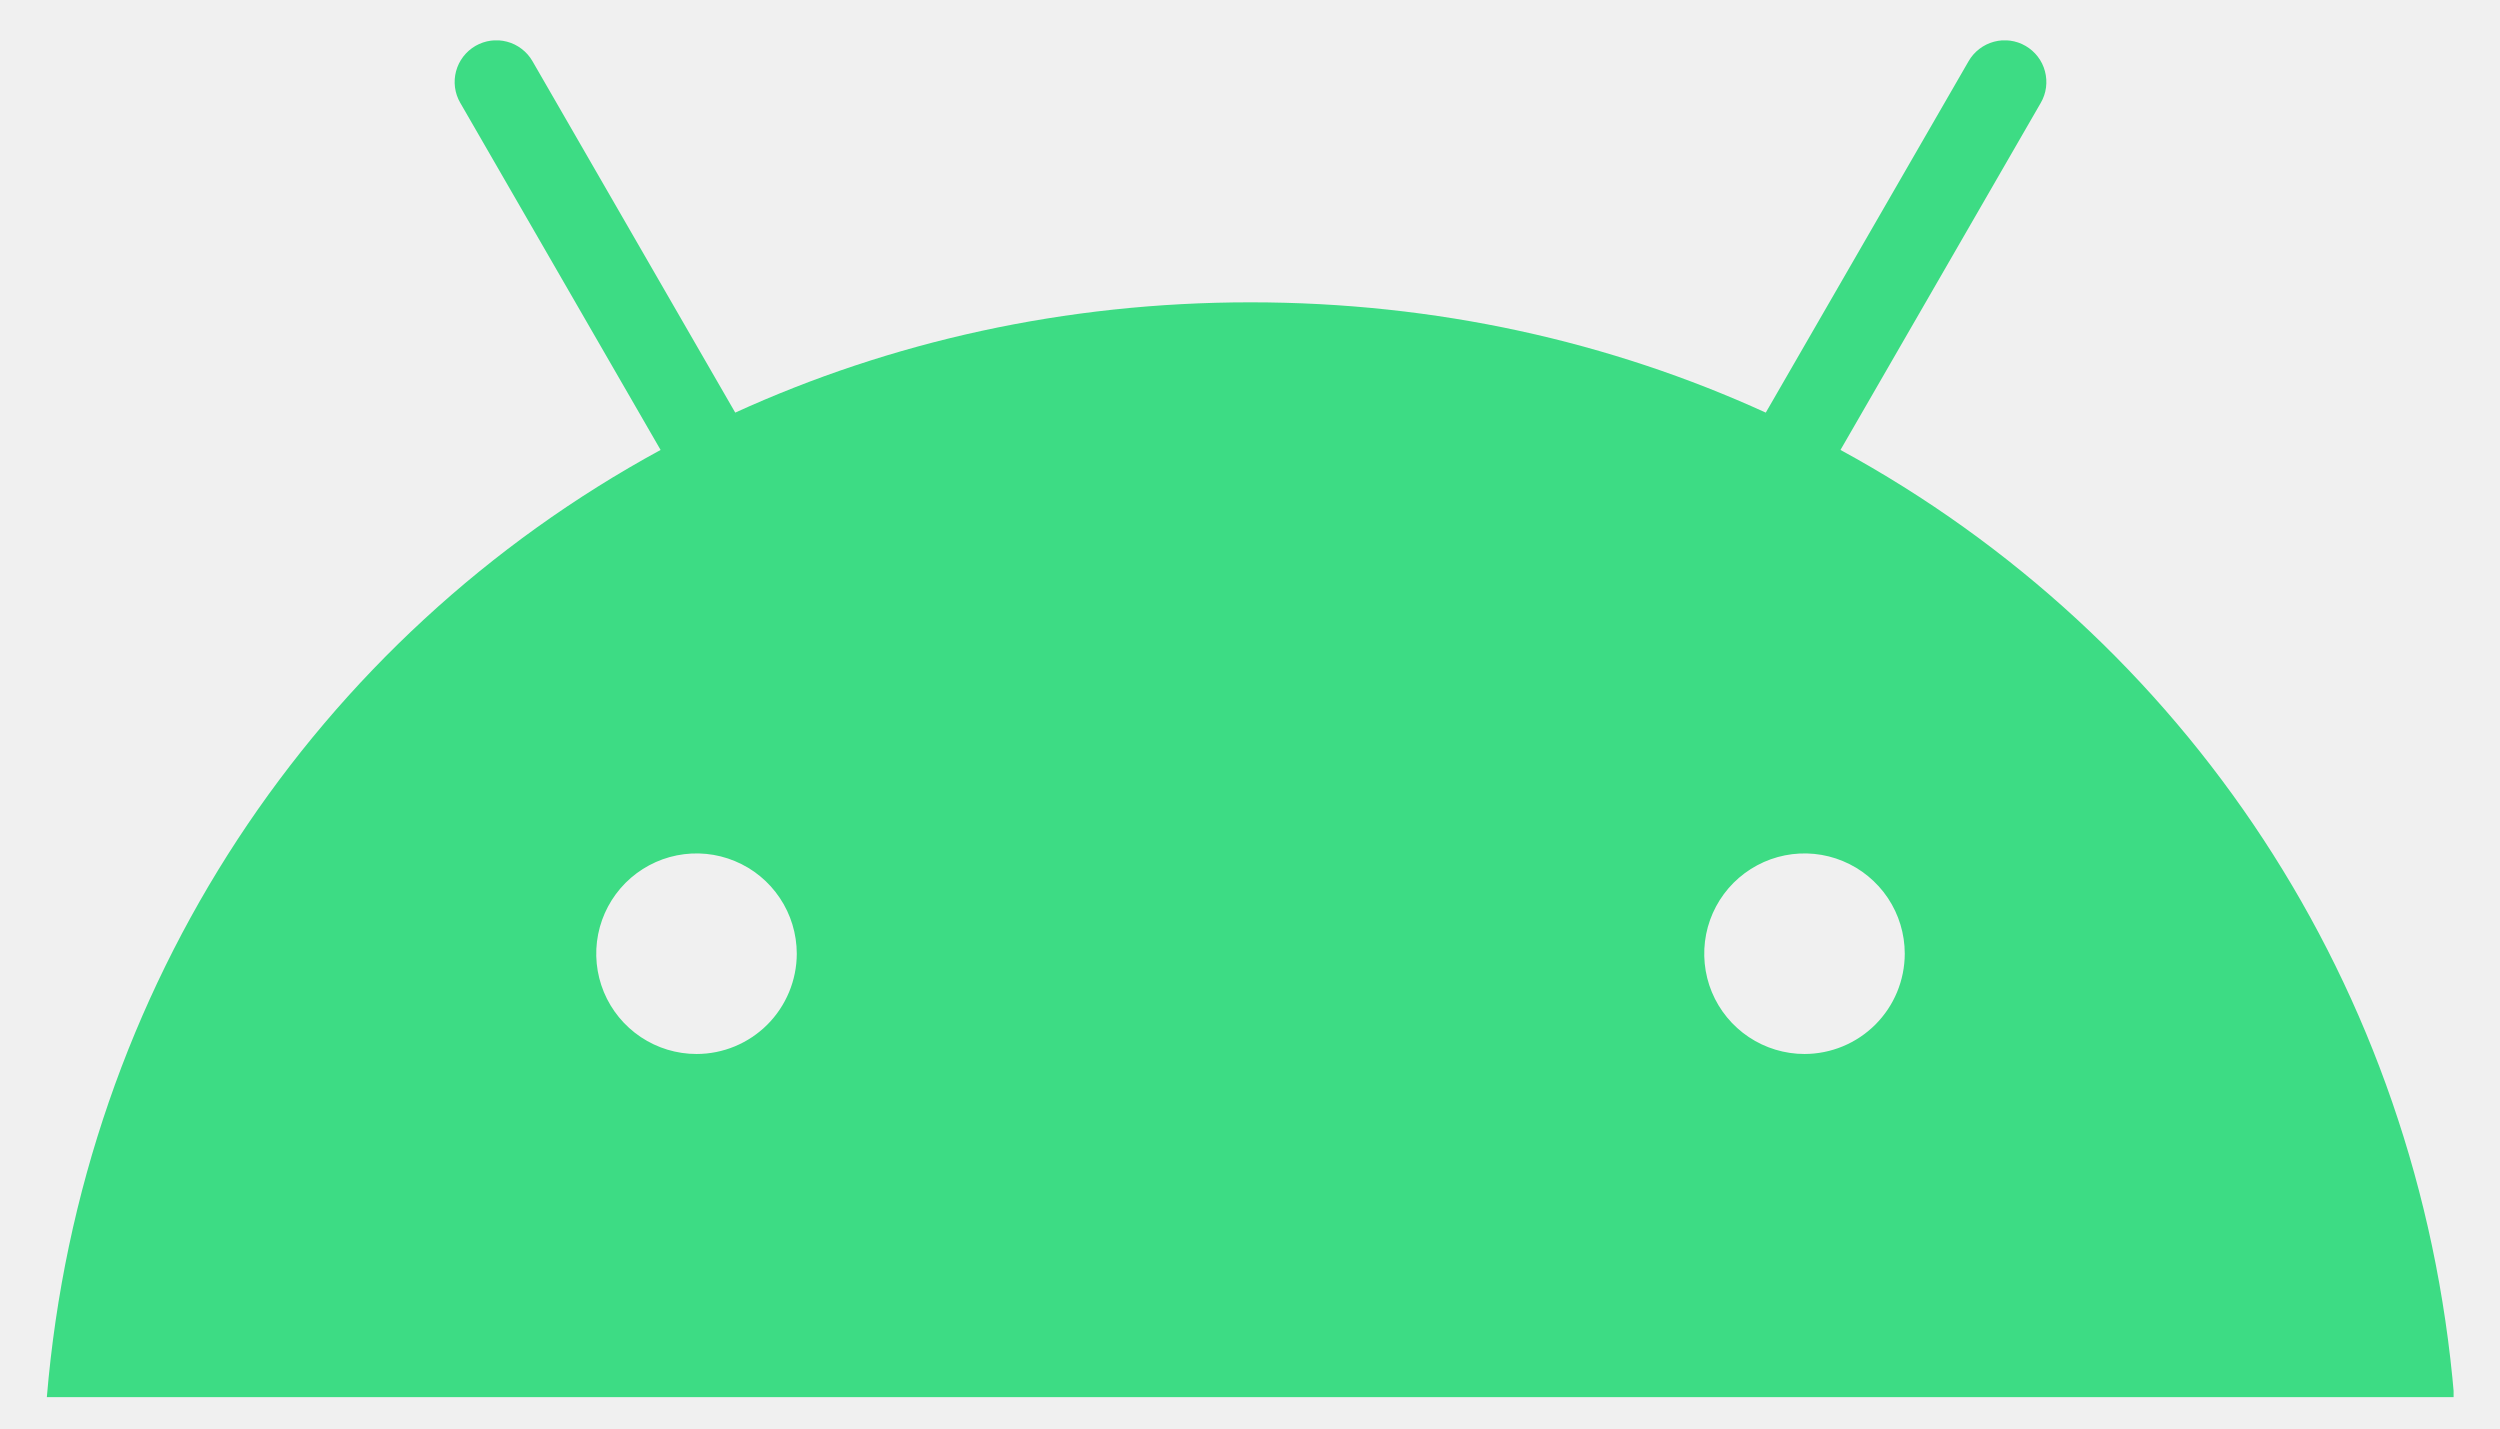
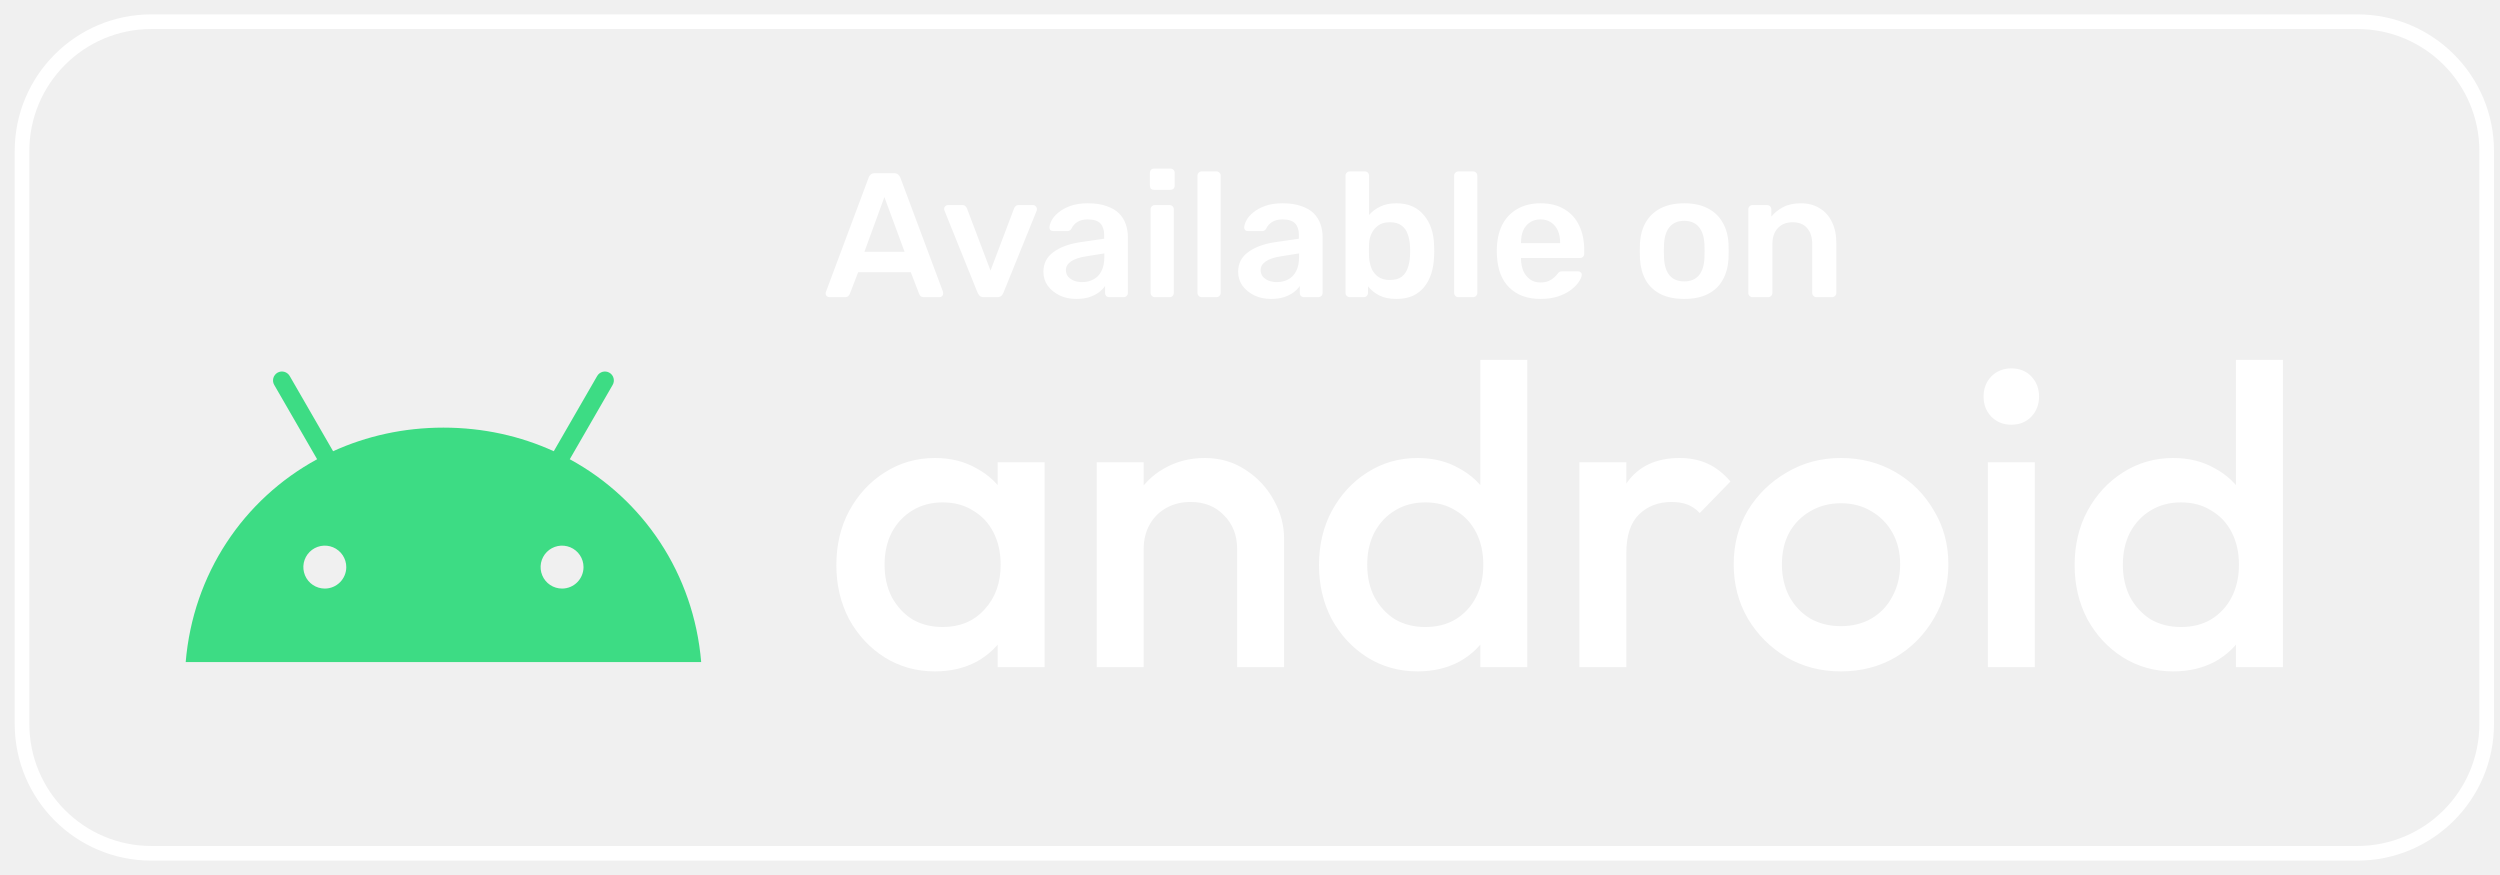
- <svg xmlns="http://www.w3.org/2000/svg" width="42" height="24" viewBox="0 0 42 24" fill="none">
-   <g id="Android_Robot 1" clip-path="url(#clip0_3050_18209)">
-     <path id="Vector" d="M30.316 17.707C29.983 17.707 29.657 17.608 29.38 17.423C29.103 17.238 28.887 16.975 28.759 16.667C28.632 16.36 28.599 16.021 28.663 15.694C28.728 15.367 28.889 15.067 29.124 14.831C29.36 14.596 29.66 14.435 29.986 14.37C30.313 14.305 30.652 14.338 30.96 14.466C31.267 14.593 31.53 14.809 31.716 15.086C31.901 15.363 32 15.689 32 16.022C31.999 16.469 31.822 16.897 31.506 17.213C31.19 17.529 30.762 17.706 30.316 17.707ZM11.702 17.707C11.368 17.707 11.043 17.608 10.766 17.423C10.489 17.238 10.273 16.975 10.145 16.667C10.018 16.36 9.984 16.021 10.049 15.694C10.114 15.367 10.275 15.067 10.51 14.831C10.746 14.596 11.046 14.435 11.372 14.37C11.699 14.305 12.038 14.338 12.345 14.466C12.653 14.593 12.916 14.809 13.101 15.086C13.287 15.363 13.385 15.689 13.386 16.022C13.385 16.469 13.207 16.897 12.892 17.213C12.576 17.529 12.148 17.707 11.702 17.707ZM30.92 7.559L34.285 1.728C34.331 1.649 34.361 1.561 34.373 1.47C34.385 1.378 34.379 1.286 34.355 1.197C34.332 1.108 34.291 1.025 34.235 0.952C34.179 0.879 34.109 0.817 34.029 0.771C33.95 0.725 33.862 0.695 33.771 0.683C33.679 0.671 33.587 0.677 33.498 0.701C33.409 0.725 33.326 0.766 33.253 0.822C33.18 0.878 33.119 0.947 33.073 1.027L29.665 6.932C27.058 5.742 24.131 5.079 21.008 5.079C17.885 5.079 14.959 5.743 12.352 6.932L8.945 1.027C8.899 0.947 8.838 0.878 8.765 0.822C8.692 0.766 8.608 0.724 8.52 0.701C8.431 0.677 8.338 0.671 8.247 0.683C8.156 0.695 8.068 0.725 7.988 0.771C7.909 0.817 7.839 0.878 7.783 0.951C7.727 1.024 7.686 1.107 7.662 1.196C7.638 1.285 7.632 1.377 7.644 1.469C7.656 1.56 7.686 1.648 7.732 1.727L11.098 7.559C5.318 10.704 1.365 16.557 0.787 23.472H41.23C40.651 16.557 36.699 10.704 30.92 7.559Z" fill="#3DDC84" />
+ <svg xmlns="http://www.w3.org/2000/svg" width="140" height="49" viewBox="0 0 140 49" fill="none">
+   <rect x="1.233" y="1.215" width="138.021" height="46.57" rx="7.246" stroke="white" stroke-width="0.82" />
+   <g clip-path="url(#clip0_3146_15619)">
+     <path d="M31.476 32.96C31.238 32.96 31.005 32.89 30.808 32.758C30.61 32.626 30.456 32.438 30.365 32.218C30.274 31.998 30.25 31.757 30.296 31.523C30.343 31.29 30.457 31.076 30.625 30.908C30.793 30.739 31.007 30.625 31.241 30.578C31.474 30.532 31.715 30.556 31.935 30.647C32.155 30.738 32.343 30.892 32.475 31.09C32.607 31.287 32.677 31.52 32.677 31.758C32.677 32.076 32.55 32.382 32.325 32.608C32.1 32.833 31.794 32.96 31.476 32.96ZM18.19 32.96C17.952 32.96 17.72 32.89 17.522 32.758C17.324 32.626 17.17 32.438 17.079 32.218C16.988 31.998 16.964 31.757 17.01 31.523C17.057 31.29 17.171 31.076 17.339 30.908C17.507 30.739 17.721 30.625 17.955 30.578C18.188 30.532 18.43 30.556 18.649 30.647C18.869 30.738 19.057 30.892 19.189 31.09C19.321 31.287 19.392 31.52 19.392 31.758C19.391 32.076 19.265 32.382 19.039 32.608C18.814 32.833 18.508 32.96 18.19 32.96ZM31.907 25.717L34.309 21.555C34.342 21.498 34.363 21.435 34.372 21.37C34.38 21.305 34.376 21.239 34.359 21.175C34.342 21.112 34.313 21.052 34.273 21C34.233 20.948 34.183 20.904 34.126 20.872C34.069 20.839 34.007 20.817 33.941 20.809C33.877 20.8 33.81 20.805 33.747 20.821C33.684 20.838 33.624 20.868 33.572 20.908C33.52 20.948 33.476 20.997 33.443 21.054L31.011 25.269C29.151 24.42 27.061 23.947 24.832 23.947C22.603 23.947 20.514 24.42 18.654 25.269L16.222 21.054C16.189 20.997 16.145 20.948 16.093 20.908C16.041 20.868 15.982 20.838 15.918 20.821C15.855 20.804 15.789 20.8 15.724 20.808C15.659 20.817 15.596 20.838 15.539 20.871C15.482 20.904 15.432 20.948 15.393 21C15.353 21.052 15.323 21.111 15.306 21.175C15.289 21.238 15.285 21.304 15.293 21.369C15.302 21.434 15.323 21.497 15.356 21.554L17.759 25.717C13.634 27.962 10.812 32.139 10.399 37.075H39.266C38.853 32.139 36.031 27.962 31.907 25.717Z" fill="#3DDC84" />
  </g>
+   <path d="M46.442 16.641C46.389 16.641 46.339 16.621 46.293 16.581C46.253 16.541 46.234 16.492 46.234 16.432C46.234 16.406 46.24 16.376 46.253 16.343L48.644 9.946C48.663 9.88 48.7 9.824 48.753 9.778C48.812 9.725 48.891 9.698 48.991 9.698H50.072C50.171 9.698 50.247 9.725 50.3 9.778C50.353 9.824 50.392 9.88 50.419 9.946L52.809 16.343C52.815 16.376 52.819 16.406 52.819 16.432C52.819 16.492 52.799 16.541 52.759 16.581C52.719 16.621 52.673 16.641 52.62 16.641H51.758C51.665 16.641 51.596 16.621 51.549 16.581C51.51 16.535 51.483 16.492 51.47 16.452L51.004 15.242H48.058L47.592 16.452C47.579 16.492 47.549 16.535 47.503 16.581C47.463 16.621 47.397 16.641 47.305 16.641H46.442ZM48.406 14.102H50.657L49.526 11.037L48.406 14.102ZM55.102 16.641C54.996 16.641 54.917 16.617 54.864 16.571C54.817 16.518 54.778 16.459 54.745 16.393L52.89 11.791C52.877 11.758 52.87 11.728 52.87 11.702C52.87 11.642 52.89 11.593 52.93 11.553C52.976 11.507 53.029 11.484 53.089 11.484H53.892C53.971 11.484 54.031 11.507 54.07 11.553C54.11 11.593 54.136 11.632 54.15 11.672L55.469 15.153L56.788 11.672C56.801 11.632 56.827 11.593 56.867 11.553C56.907 11.507 56.966 11.484 57.045 11.484H57.859C57.912 11.484 57.958 11.507 57.998 11.553C58.044 11.593 58.067 11.642 58.067 11.702C58.067 11.728 58.064 11.758 58.057 11.791L56.193 16.393C56.166 16.459 56.127 16.518 56.074 16.571C56.021 16.617 55.941 16.641 55.836 16.641H55.102ZM60.266 16.74C59.922 16.74 59.611 16.674 59.334 16.541C59.056 16.403 58.834 16.221 58.669 15.996C58.51 15.765 58.431 15.507 58.431 15.222C58.431 14.76 58.616 14.393 58.986 14.122C59.363 13.844 59.859 13.659 60.474 13.566L61.833 13.368V13.16C61.833 12.882 61.763 12.667 61.624 12.515C61.486 12.363 61.248 12.287 60.91 12.287C60.672 12.287 60.477 12.336 60.325 12.436C60.18 12.528 60.071 12.654 59.998 12.812C59.945 12.899 59.869 12.941 59.77 12.941H58.986C58.914 12.941 58.858 12.922 58.818 12.882C58.785 12.842 58.768 12.789 58.768 12.723C58.775 12.617 58.818 12.489 58.897 12.336C58.977 12.184 59.102 12.039 59.274 11.9C59.446 11.755 59.667 11.632 59.938 11.533C60.21 11.434 60.537 11.384 60.92 11.384C61.337 11.384 61.687 11.437 61.972 11.543C62.263 11.642 62.494 11.778 62.666 11.95C62.838 12.122 62.963 12.323 63.043 12.555C63.122 12.786 63.162 13.031 63.162 13.289V16.403C63.162 16.469 63.139 16.525 63.092 16.571C63.046 16.617 62.99 16.641 62.924 16.641H62.12C62.048 16.641 61.988 16.617 61.942 16.571C61.902 16.525 61.882 16.469 61.882 16.403V16.016C61.796 16.142 61.681 16.261 61.535 16.373C61.39 16.479 61.211 16.568 61 16.641C60.795 16.707 60.55 16.74 60.266 16.74ZM60.603 15.798C60.834 15.798 61.043 15.748 61.228 15.649C61.419 15.55 61.568 15.398 61.674 15.193C61.786 14.981 61.843 14.717 61.843 14.399V14.191L60.851 14.35C60.461 14.409 60.17 14.505 59.978 14.637C59.786 14.77 59.691 14.931 59.691 15.123C59.691 15.269 59.733 15.394 59.819 15.5C59.912 15.599 60.028 15.675 60.167 15.728C60.305 15.774 60.451 15.798 60.603 15.798ZM64.672 16.641C64.606 16.641 64.55 16.617 64.503 16.571C64.457 16.525 64.434 16.469 64.434 16.403V11.722C64.434 11.655 64.457 11.599 64.503 11.553C64.55 11.507 64.606 11.484 64.672 11.484H65.495C65.568 11.484 65.624 11.507 65.664 11.553C65.71 11.599 65.733 11.655 65.733 11.722V16.403C65.733 16.469 65.71 16.525 65.664 16.571C65.624 16.617 65.568 16.641 65.495 16.641H64.672ZM64.632 10.631C64.559 10.631 64.5 10.611 64.454 10.571C64.414 10.525 64.394 10.465 64.394 10.393V9.679C64.394 9.613 64.414 9.556 64.454 9.51C64.5 9.464 64.559 9.441 64.632 9.441H65.535C65.608 9.441 65.667 9.464 65.713 9.51C65.76 9.556 65.783 9.613 65.783 9.679V10.393C65.783 10.465 65.76 10.525 65.713 10.571C65.667 10.611 65.608 10.631 65.535 10.631H64.632ZM67.297 16.641C67.231 16.641 67.174 16.617 67.128 16.571C67.082 16.525 67.059 16.469 67.059 16.403V9.837C67.059 9.771 67.082 9.715 67.128 9.669C67.174 9.622 67.231 9.599 67.297 9.599H68.12C68.186 9.599 68.242 9.622 68.288 9.669C68.335 9.715 68.358 9.771 68.358 9.837V16.403C68.358 16.469 68.335 16.525 68.288 16.571C68.242 16.617 68.186 16.641 68.12 16.641H67.297ZM71.171 16.74C70.827 16.74 70.516 16.674 70.239 16.541C69.961 16.403 69.74 16.221 69.574 15.996C69.416 15.765 69.336 15.507 69.336 15.222C69.336 14.76 69.521 14.393 69.892 14.122C70.269 13.844 70.764 13.659 71.379 13.566L72.738 13.368V13.16C72.738 12.882 72.668 12.667 72.53 12.515C72.391 12.363 72.153 12.287 71.816 12.287C71.578 12.287 71.383 12.336 71.231 12.436C71.085 12.528 70.976 12.654 70.903 12.812C70.85 12.899 70.774 12.941 70.675 12.941H69.892C69.819 12.941 69.763 12.922 69.723 12.882C69.69 12.842 69.674 12.789 69.674 12.723C69.68 12.617 69.723 12.489 69.802 12.336C69.882 12.184 70.007 12.039 70.179 11.9C70.351 11.755 70.573 11.632 70.844 11.533C71.115 11.434 71.442 11.384 71.826 11.384C72.242 11.384 72.593 11.437 72.877 11.543C73.168 11.642 73.399 11.778 73.571 11.95C73.743 12.122 73.868 12.323 73.948 12.555C74.027 12.786 74.067 13.031 74.067 13.289V16.403C74.067 16.469 74.044 16.525 73.997 16.571C73.951 16.617 73.895 16.641 73.829 16.641H73.025C72.953 16.641 72.893 16.617 72.847 16.571C72.807 16.525 72.787 16.469 72.787 16.403V16.016C72.702 16.142 72.586 16.261 72.44 16.373C72.295 16.479 72.116 16.568 71.905 16.641C71.7 16.707 71.455 16.74 71.171 16.74ZM71.508 15.798C71.74 15.798 71.948 15.748 72.133 15.649C72.325 15.55 72.474 15.398 72.579 15.193C72.692 14.981 72.748 14.717 72.748 14.399V14.191L71.756 14.35C71.366 14.409 71.075 14.505 70.883 14.637C70.692 14.77 70.596 14.931 70.596 15.123C70.596 15.269 70.639 15.394 70.725 15.5C70.817 15.599 70.933 15.675 71.072 15.728C71.211 15.774 71.356 15.798 71.508 15.798ZM78.195 16.74C77.812 16.74 77.491 16.674 77.233 16.541C76.982 16.409 76.774 16.241 76.609 16.036V16.403C76.609 16.469 76.585 16.525 76.539 16.571C76.499 16.617 76.443 16.641 76.371 16.641H75.587C75.521 16.641 75.465 16.617 75.418 16.571C75.372 16.525 75.349 16.469 75.349 16.403V9.837C75.349 9.771 75.372 9.715 75.418 9.669C75.465 9.622 75.521 9.599 75.587 9.599H76.43C76.503 9.599 76.559 9.622 76.599 9.669C76.645 9.715 76.668 9.771 76.668 9.837V12.039C76.833 11.847 77.038 11.692 77.283 11.573C77.534 11.447 77.838 11.384 78.195 11.384C78.546 11.384 78.85 11.444 79.108 11.563C79.366 11.682 79.581 11.851 79.752 12.069C79.931 12.28 80.066 12.528 80.159 12.812C80.251 13.097 80.301 13.404 80.308 13.735C80.314 13.854 80.318 13.963 80.318 14.062C80.318 14.155 80.314 14.261 80.308 14.38C80.294 14.723 80.242 15.041 80.149 15.332C80.056 15.616 79.924 15.864 79.752 16.075C79.581 16.287 79.366 16.452 79.108 16.571C78.85 16.684 78.546 16.74 78.195 16.74ZM77.828 15.679C78.113 15.679 78.334 15.619 78.493 15.5C78.651 15.374 78.764 15.213 78.83 15.014C78.903 14.816 78.946 14.598 78.959 14.36C78.972 14.161 78.972 13.963 78.959 13.765C78.946 13.527 78.903 13.308 78.83 13.11C78.764 12.912 78.651 12.753 78.493 12.634C78.334 12.508 78.113 12.446 77.828 12.446C77.564 12.446 77.349 12.505 77.184 12.624C77.019 12.743 76.893 12.895 76.807 13.08C76.721 13.259 76.675 13.447 76.668 13.646C76.662 13.765 76.658 13.893 76.658 14.032C76.658 14.165 76.662 14.29 76.668 14.409C76.681 14.614 76.724 14.816 76.797 15.014C76.876 15.206 76.999 15.365 77.164 15.49C77.336 15.616 77.557 15.679 77.828 15.679ZM81.669 16.641C81.603 16.641 81.547 16.617 81.501 16.571C81.454 16.525 81.431 16.469 81.431 16.403V9.837C81.431 9.771 81.454 9.715 81.501 9.669C81.547 9.622 81.603 9.599 81.669 9.599H82.492C82.558 9.599 82.615 9.622 82.661 9.669C82.707 9.715 82.73 9.771 82.73 9.837V16.403C82.73 16.469 82.707 16.525 82.661 16.571C82.615 16.617 82.558 16.641 82.492 16.641H81.669ZM86.267 16.74C85.534 16.74 84.952 16.528 84.522 16.105C84.092 15.682 83.861 15.08 83.828 14.3C83.821 14.234 83.818 14.151 83.818 14.052C83.818 13.946 83.821 13.864 83.828 13.804C83.854 13.308 83.966 12.879 84.165 12.515C84.37 12.151 84.651 11.874 85.008 11.682C85.365 11.484 85.785 11.384 86.267 11.384C86.803 11.384 87.252 11.497 87.616 11.722C87.98 11.94 88.254 12.247 88.439 12.644C88.624 13.034 88.717 13.487 88.717 14.003V14.211C88.717 14.277 88.694 14.333 88.647 14.38C88.601 14.426 88.542 14.449 88.469 14.449H85.177C85.177 14.449 85.177 14.459 85.177 14.479C85.177 14.498 85.177 14.515 85.177 14.528C85.183 14.76 85.226 14.975 85.305 15.173C85.391 15.365 85.514 15.52 85.672 15.639C85.838 15.758 86.033 15.818 86.257 15.818C86.443 15.818 86.598 15.791 86.724 15.738C86.849 15.679 86.952 15.613 87.031 15.54C87.11 15.467 87.166 15.408 87.2 15.361C87.259 15.282 87.305 15.236 87.338 15.222C87.378 15.203 87.434 15.193 87.507 15.193H88.36C88.426 15.193 88.479 15.213 88.519 15.252C88.565 15.292 88.585 15.341 88.578 15.401C88.572 15.507 88.515 15.636 88.409 15.788C88.31 15.94 88.165 16.089 87.973 16.234C87.781 16.38 87.54 16.502 87.249 16.601C86.965 16.694 86.638 16.74 86.267 16.74ZM85.177 13.616H87.368V13.586C87.368 13.328 87.325 13.103 87.239 12.912C87.153 12.72 87.028 12.568 86.862 12.456C86.697 12.343 86.499 12.287 86.267 12.287C86.036 12.287 85.838 12.343 85.672 12.456C85.507 12.568 85.381 12.72 85.296 12.912C85.216 13.103 85.177 13.328 85.177 13.586V13.616ZM94.317 16.74C93.788 16.74 93.342 16.647 92.978 16.462C92.621 16.277 92.347 16.016 92.155 15.679C91.97 15.341 91.864 14.948 91.838 14.498C91.831 14.38 91.828 14.234 91.828 14.062C91.828 13.89 91.831 13.745 91.838 13.626C91.864 13.17 91.973 12.776 92.165 12.446C92.363 12.108 92.641 11.847 92.998 11.662C93.362 11.477 93.801 11.384 94.317 11.384C94.833 11.384 95.269 11.477 95.626 11.662C95.99 11.847 96.267 12.108 96.459 12.446C96.657 12.776 96.77 13.17 96.796 13.626C96.803 13.745 96.806 13.89 96.806 14.062C96.806 14.234 96.803 14.38 96.796 14.498C96.77 14.948 96.661 15.341 96.469 15.679C96.284 16.016 96.01 16.277 95.646 16.462C95.289 16.647 94.846 16.74 94.317 16.74ZM94.317 15.758C94.667 15.758 94.938 15.649 95.13 15.431C95.322 15.206 95.428 14.879 95.448 14.449C95.454 14.35 95.457 14.221 95.457 14.062C95.457 13.903 95.454 13.774 95.448 13.675C95.428 13.252 95.322 12.928 95.13 12.703C94.938 12.479 94.667 12.366 94.317 12.366C93.966 12.366 93.695 12.479 93.504 12.703C93.312 12.928 93.206 13.252 93.186 13.675C93.18 13.774 93.176 13.903 93.176 14.062C93.176 14.221 93.18 14.35 93.186 14.449C93.206 14.879 93.312 15.206 93.504 15.431C93.695 15.649 93.966 15.758 94.317 15.758ZM98.143 16.641C98.077 16.641 98.021 16.617 97.974 16.571C97.928 16.525 97.905 16.469 97.905 16.403V11.722C97.905 11.655 97.928 11.599 97.974 11.553C98.021 11.507 98.077 11.484 98.143 11.484H98.956C99.022 11.484 99.079 11.507 99.125 11.553C99.171 11.599 99.194 11.655 99.194 11.722V12.128C99.366 11.917 99.584 11.742 99.849 11.603C100.12 11.457 100.454 11.384 100.85 11.384C101.254 11.384 101.604 11.477 101.902 11.662C102.199 11.841 102.427 12.095 102.586 12.426C102.751 12.756 102.834 13.153 102.834 13.616V16.403C102.834 16.469 102.811 16.525 102.765 16.571C102.718 16.617 102.662 16.641 102.596 16.641H101.723C101.657 16.641 101.601 16.617 101.555 16.571C101.508 16.525 101.485 16.469 101.485 16.403V13.675C101.485 13.292 101.389 12.991 101.198 12.773C101.012 12.555 100.741 12.446 100.384 12.446C100.041 12.446 99.766 12.555 99.561 12.773C99.356 12.991 99.254 13.292 99.254 13.675V16.403C99.254 16.469 99.231 16.525 99.184 16.571C99.138 16.617 99.082 16.641 99.016 16.641H98.143Z" fill="white" />
+   <path d="M52.357 37.598C51.321 37.598 50.381 37.336 49.536 36.81C48.708 36.284 48.047 35.575 47.553 34.682C47.075 33.774 46.836 32.763 46.836 31.647C46.836 30.516 47.075 29.504 47.553 28.612C48.047 27.704 48.708 26.987 49.536 26.461C50.381 25.919 51.321 25.648 52.357 25.648C53.233 25.648 54.006 25.839 54.675 26.222C55.36 26.588 55.902 27.098 56.3 27.751C56.699 28.405 56.898 29.146 56.898 29.974V33.272C56.898 34.101 56.699 34.842 56.3 35.495C55.918 36.148 55.384 36.666 54.699 37.049C54.014 37.415 53.233 37.598 52.357 37.598ZM52.787 35.113C53.759 35.113 54.539 34.786 55.129 34.133C55.735 33.48 56.037 32.643 56.037 31.623C56.037 30.938 55.902 30.333 55.631 29.807C55.36 29.281 54.978 28.875 54.484 28.588C54.006 28.285 53.44 28.134 52.787 28.134C52.15 28.134 51.584 28.285 51.09 28.588C50.612 28.875 50.23 29.281 49.943 29.807C49.672 30.333 49.536 30.938 49.536 31.623C49.536 32.308 49.672 32.914 49.943 33.44C50.23 33.965 50.612 34.38 51.09 34.682C51.584 34.969 52.15 35.113 52.787 35.113ZM55.87 37.359V34.276L56.324 31.48L55.87 28.707V25.887H58.499V37.359H55.87ZM69.28 37.359V30.739C69.28 29.974 69.033 29.345 68.539 28.851C68.061 28.357 67.44 28.11 66.675 28.11C66.165 28.11 65.711 28.221 65.312 28.445C64.914 28.668 64.603 28.978 64.38 29.377C64.157 29.775 64.046 30.229 64.046 30.739L63.018 30.165C63.018 29.289 63.209 28.516 63.592 27.847C63.974 27.162 64.5 26.628 65.169 26.246C65.854 25.847 66.619 25.648 67.464 25.648C68.324 25.648 69.089 25.871 69.758 26.317C70.427 26.748 70.953 27.313 71.335 28.014C71.718 28.7 71.909 29.416 71.909 30.165V37.359H69.28ZM61.417 37.359V25.887H64.046V37.359H61.417ZM79.385 37.598C78.349 37.598 77.409 37.336 76.564 36.81C75.736 36.284 75.075 35.575 74.581 34.682C74.103 33.774 73.864 32.763 73.864 31.647C73.864 30.516 74.103 29.504 74.581 28.612C75.075 27.704 75.736 26.987 76.564 26.461C77.409 25.919 78.349 25.648 79.385 25.648C80.261 25.648 81.034 25.839 81.703 26.222C82.388 26.588 82.93 27.098 83.328 27.751C83.727 28.405 83.926 29.146 83.926 29.974V33.272C83.926 34.101 83.727 34.842 83.328 35.495C82.946 36.148 82.412 36.666 81.727 37.049C81.042 37.415 80.261 37.598 79.385 37.598ZM79.815 35.113C80.468 35.113 81.034 34.969 81.512 34.682C82.006 34.38 82.388 33.965 82.659 33.44C82.93 32.914 83.065 32.308 83.065 31.623C83.065 30.938 82.93 30.333 82.659 29.807C82.388 29.281 82.006 28.875 81.512 28.588C81.034 28.285 80.468 28.134 79.815 28.134C79.177 28.134 78.612 28.285 78.118 28.588C77.64 28.875 77.257 29.281 76.971 29.807C76.7 30.333 76.564 30.938 76.564 31.623C76.564 32.308 76.7 32.914 76.971 33.44C77.257 33.965 77.64 34.38 78.118 34.682C78.612 34.969 79.177 35.113 79.815 35.113ZM85.527 37.359H82.898V34.276L83.352 31.48L82.898 28.707V20.151H85.527V37.359ZM88.445 37.359V25.887H91.074V37.359H88.445ZM91.074 30.978L90.166 30.524C90.166 29.074 90.484 27.903 91.122 27.011C91.775 26.102 92.755 25.648 94.061 25.648C94.635 25.648 95.153 25.752 95.615 25.959C96.077 26.166 96.507 26.501 96.906 26.963L95.185 28.731C94.978 28.508 94.746 28.349 94.492 28.253C94.237 28.158 93.942 28.11 93.607 28.11C92.874 28.11 92.269 28.341 91.791 28.803C91.313 29.265 91.074 29.99 91.074 30.978ZM103.086 37.598C101.97 37.598 100.958 37.336 100.05 36.81C99.142 36.268 98.417 35.543 97.875 34.635C97.35 33.727 97.087 32.715 97.087 31.599C97.087 30.484 97.35 29.48 97.875 28.588C98.417 27.696 99.142 26.987 100.05 26.461C100.958 25.919 101.97 25.648 103.086 25.648C104.217 25.648 105.237 25.911 106.145 26.437C107.053 26.963 107.77 27.68 108.296 28.588C108.838 29.48 109.109 30.484 109.109 31.599C109.109 32.715 108.838 33.727 108.296 34.635C107.77 35.543 107.053 36.268 106.145 36.81C105.237 37.336 104.217 37.598 103.086 37.598ZM103.086 35.065C103.739 35.065 104.312 34.922 104.806 34.635C105.316 34.332 105.707 33.918 105.978 33.392C106.264 32.866 106.408 32.269 106.408 31.599C106.408 30.93 106.264 30.341 105.978 29.831C105.691 29.321 105.3 28.922 104.806 28.636C104.312 28.333 103.739 28.182 103.086 28.182C102.448 28.182 101.875 28.333 101.365 28.636C100.871 28.922 100.48 29.321 100.194 29.831C99.923 30.341 99.787 30.93 99.787 31.599C99.787 32.269 99.923 32.866 100.194 33.392C100.48 33.918 100.871 34.332 101.365 34.635C101.875 34.922 102.448 35.065 103.086 35.065ZM111.319 37.359V25.887H113.948V37.359H111.319ZM112.633 23.784C112.187 23.784 111.813 23.633 111.51 23.33C111.223 23.027 111.08 22.653 111.08 22.206C111.08 21.76 111.223 21.386 111.51 21.083C111.813 20.78 112.187 20.629 112.633 20.629C113.095 20.629 113.47 20.78 113.757 21.083C114.043 21.386 114.187 21.76 114.187 22.206C114.187 22.653 114.043 23.027 113.757 23.33C113.47 23.633 113.095 23.784 112.633 23.784ZM121.7 37.598C120.665 37.598 119.725 37.336 118.88 36.81C118.052 36.284 117.39 35.575 116.897 34.682C116.418 33.774 116.179 32.763 116.179 31.647C116.179 30.516 116.418 29.504 116.897 28.612C117.39 27.704 118.052 26.987 118.88 26.461C119.725 25.919 120.665 25.648 121.7 25.648C122.577 25.648 123.35 25.839 124.019 26.222C124.704 26.588 125.246 27.098 125.644 27.751C126.042 28.405 126.242 29.146 126.242 29.974V33.272C126.242 34.101 126.042 34.842 125.644 35.495C125.262 36.148 124.728 36.666 124.043 37.049C123.358 37.415 122.577 37.598 121.7 37.598ZM122.131 35.113C122.784 35.113 123.35 34.969 123.828 34.682C124.322 34.38 124.704 33.965 124.975 33.44C125.246 32.914 125.381 32.308 125.381 31.623C125.381 30.938 125.246 30.333 124.975 29.807C124.704 29.281 124.322 28.875 123.828 28.588C123.35 28.285 122.784 28.134 122.131 28.134C121.493 28.134 120.928 28.285 120.434 28.588C119.956 28.875 119.573 29.281 119.287 29.807C119.016 30.333 118.88 30.938 118.88 31.623C118.88 32.308 119.016 32.914 119.287 33.44C119.573 33.965 119.956 34.38 120.434 34.682C120.928 34.969 121.493 35.113 122.131 35.113ZM127.843 37.359H125.214V34.276L125.668 31.48L125.214 28.707V20.151H127.843V37.359Z" fill="white" />
  <defs>
-     <clipPath id="clip0_3050_18209">
-       <rect width="40.443" height="22.794" fill="white" transform="translate(0.777344 0.678711)" />
+     <clipPath id="clip0_3146_15619">
+       <rect width="28.866" height="16.27" fill="white" transform="translate(10.3926 20.8052)" />
    </clipPath>
  </defs>
</svg>
